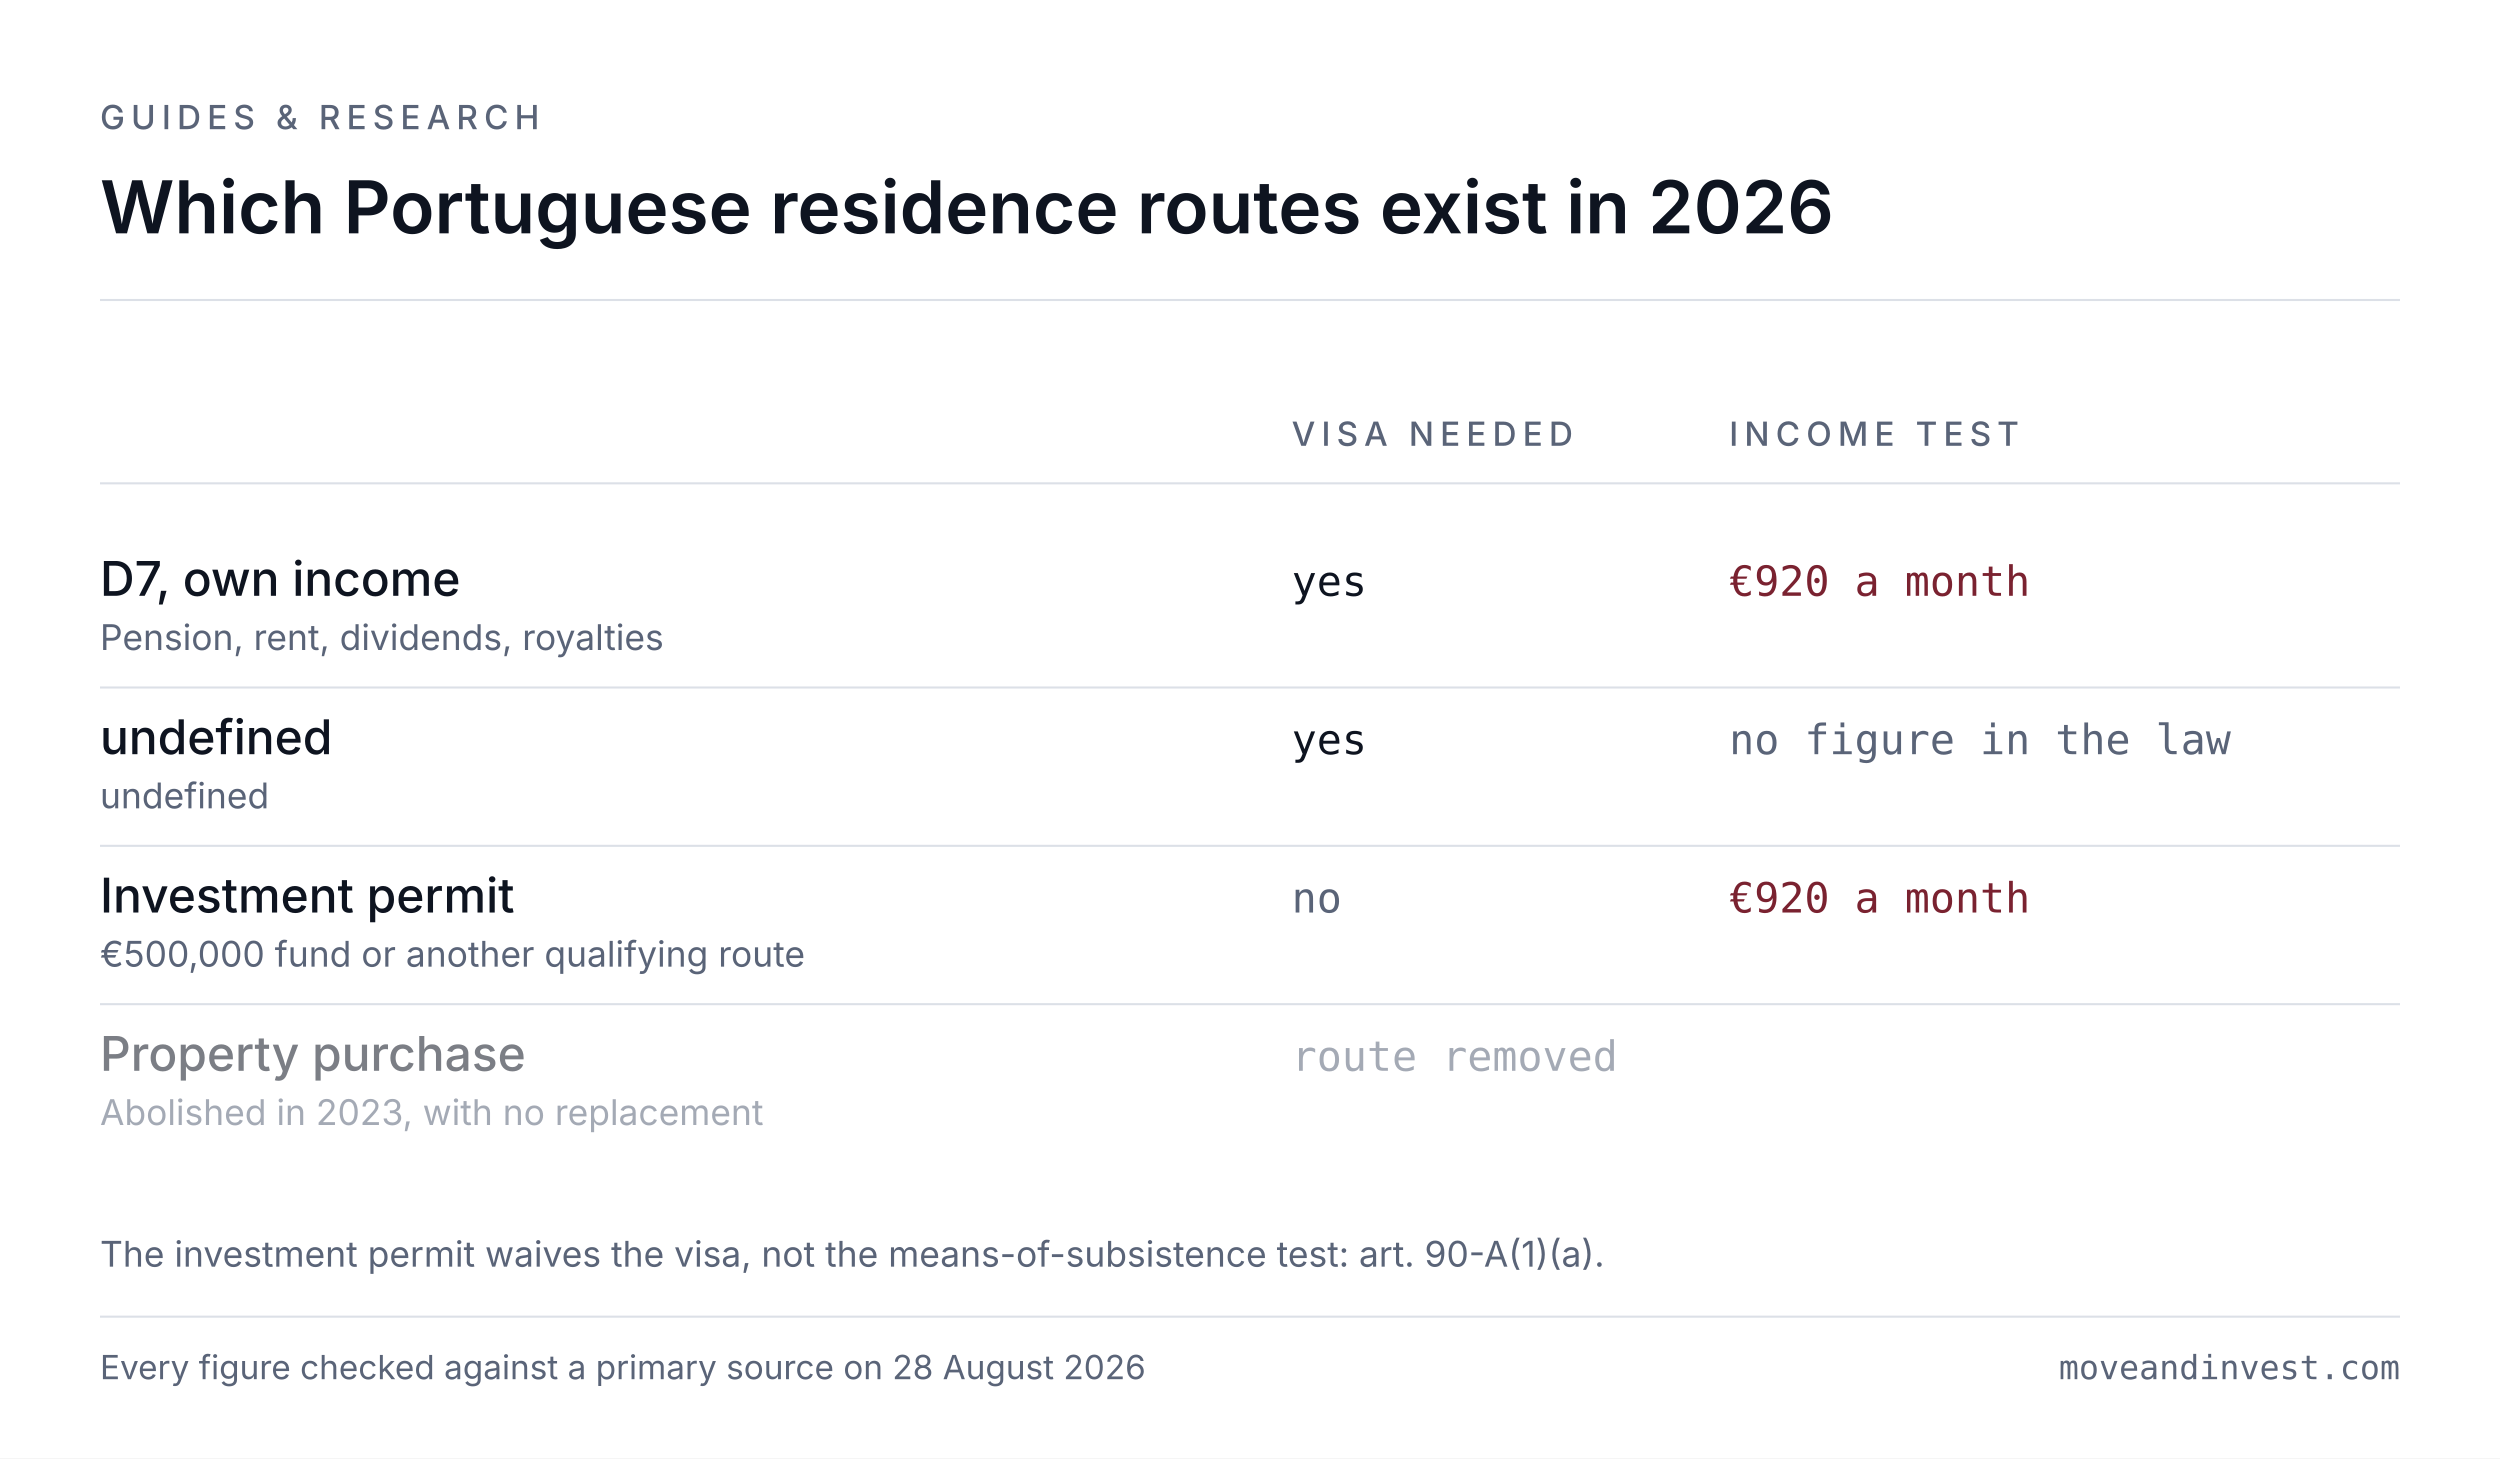
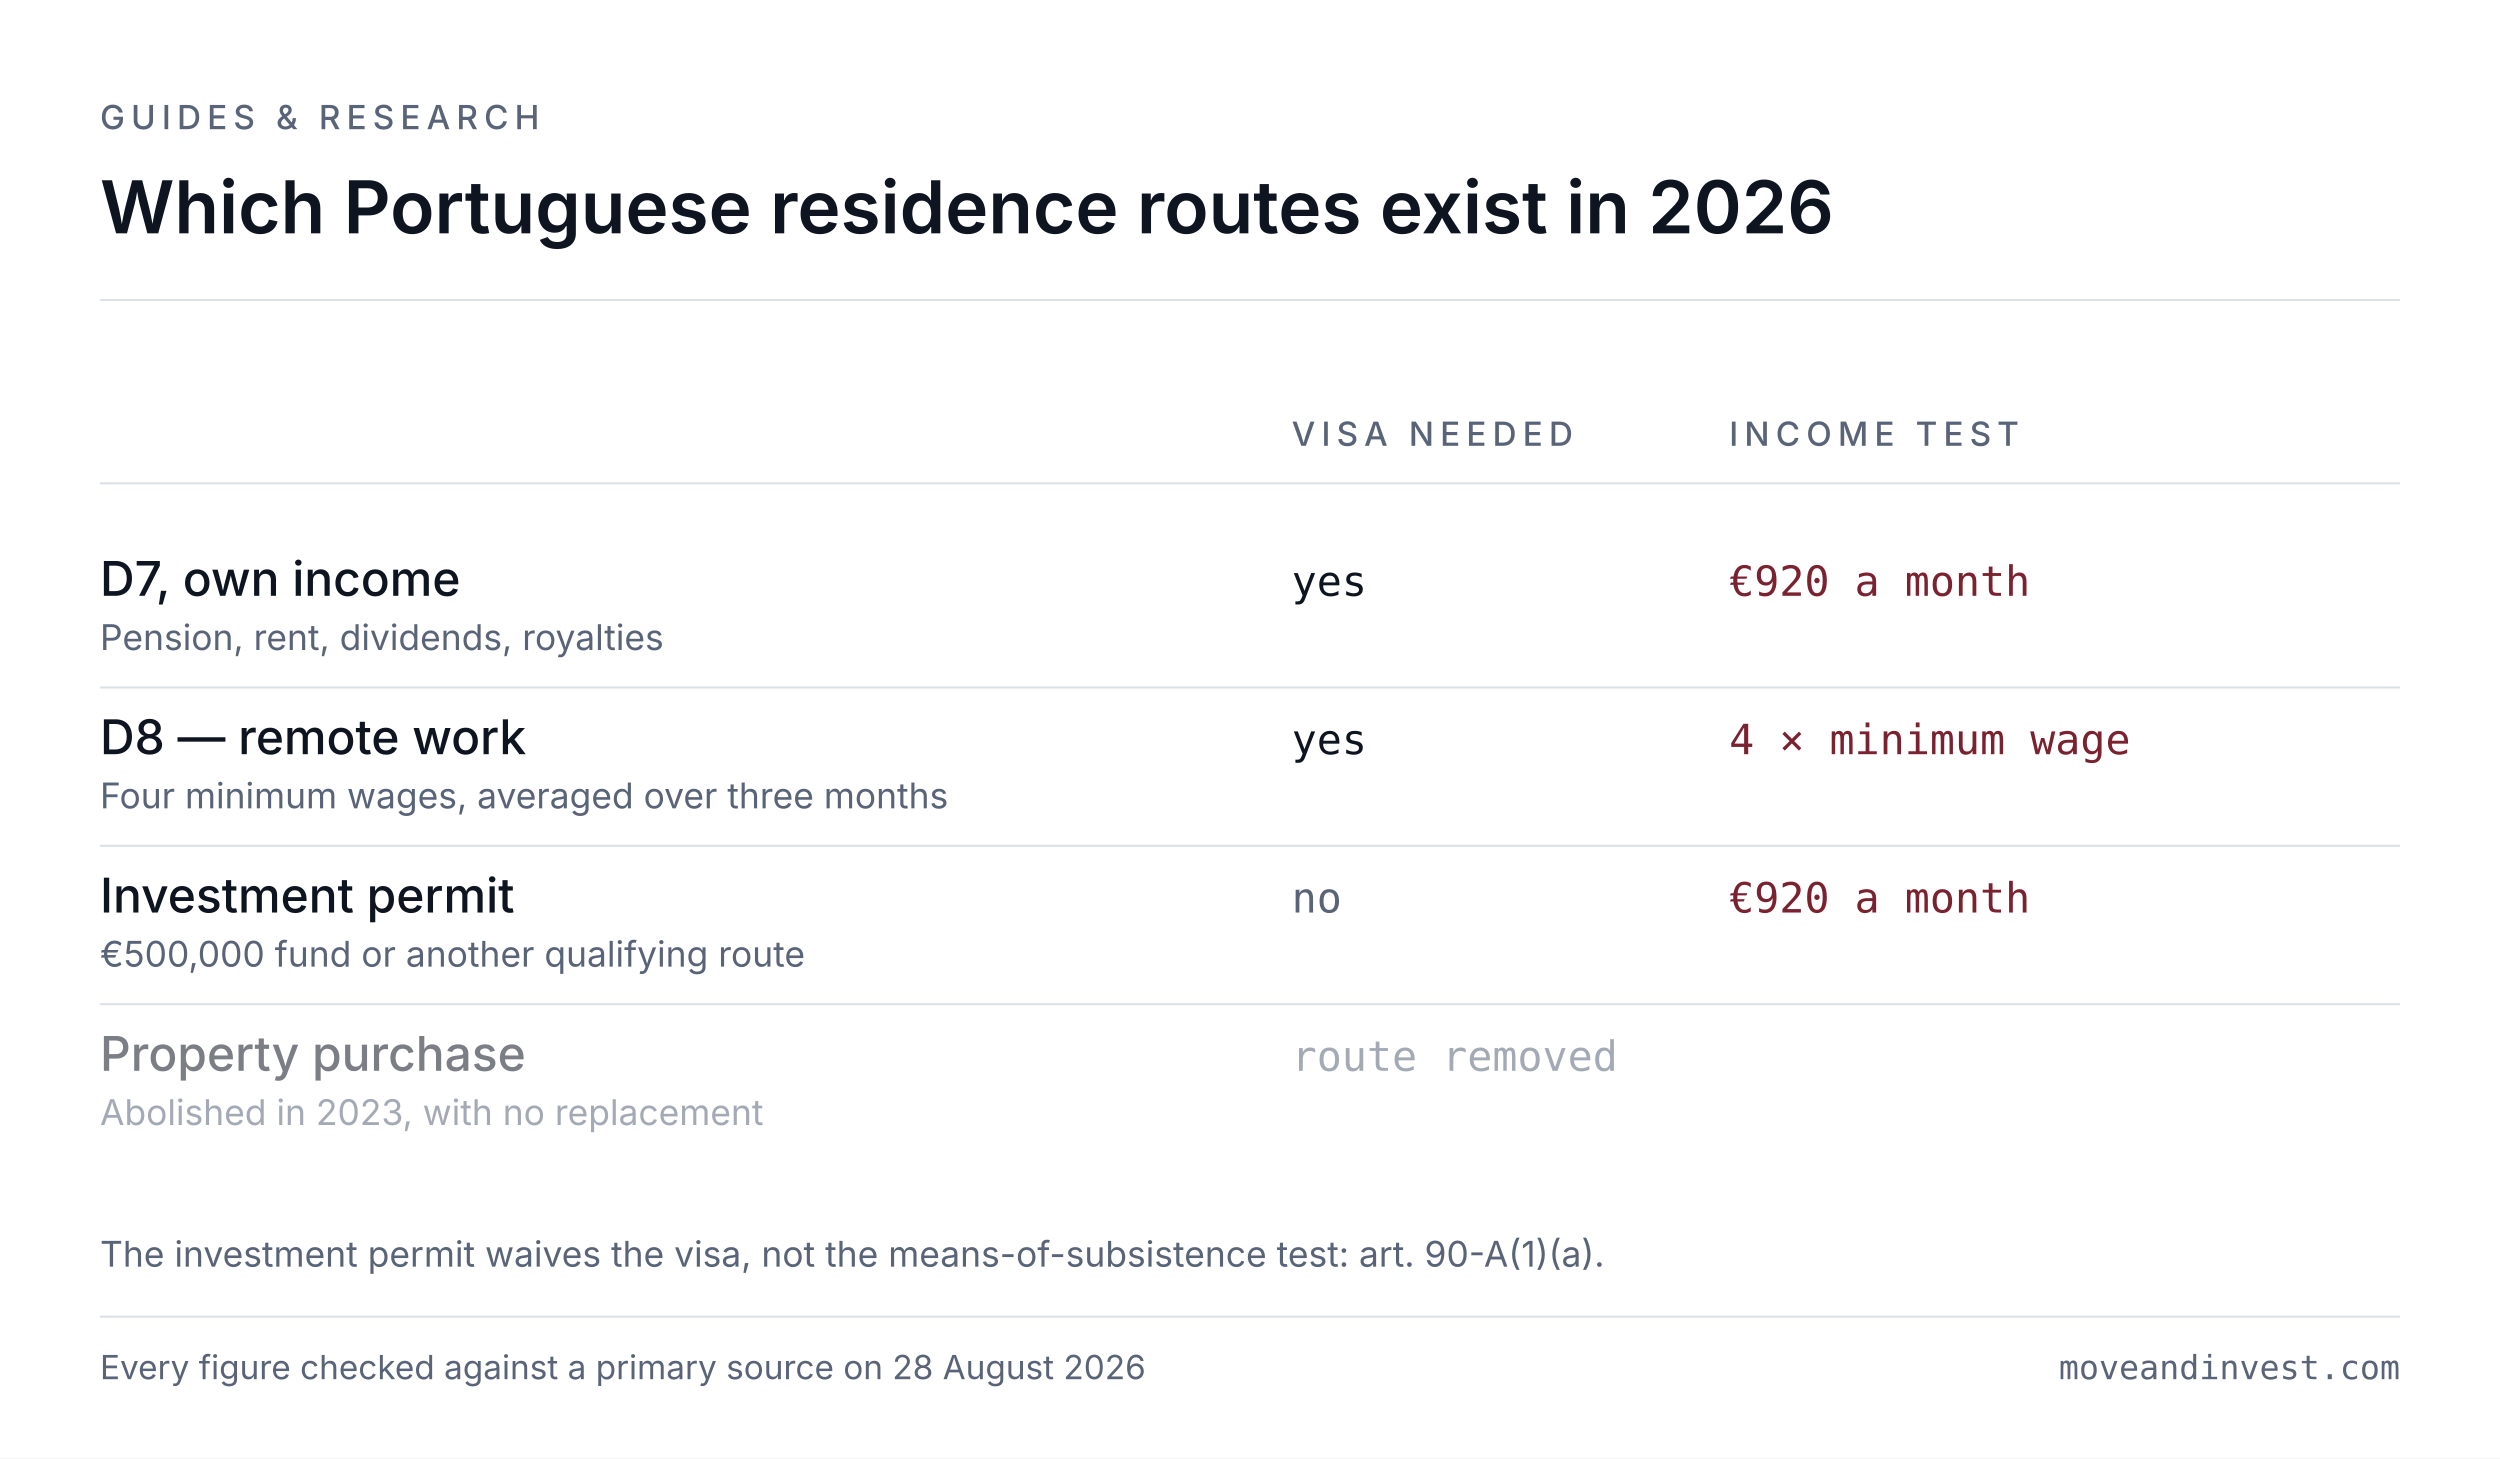
<svg xmlns="http://www.w3.org/2000/svg" viewBox="0 0 1200 700" width="1200" height="700" role="img" aria-label="Which Portuguese residence routes exist in 2026">
  <rect width="1200" height="700" fill="#ffffff" />
  <text x="48" y="62" font-family="Inter, system-ui, sans-serif" font-size="16" font-weight="500" fill="#5a6478" text-anchor="start" letter-spacing="2.93">GUIDES &amp; RESEARCH</text>
  <text x="48" y="112" font-family="Inter, system-ui, sans-serif" font-size="35" font-weight="600" fill="#0e1420" text-anchor="start">Which Portuguese residence routes exist in 2026</text>
  <line x1="48" y1="144" x2="1152" y2="144" stroke="#dce0e7" stroke-width="1" />
  <text x="620" y="214" font-family="Inter, system-ui, sans-serif" font-size="16" font-weight="500" fill="#5a6478" text-anchor="start" letter-spacing="2.93">VISA NEEDED</text>
  <text x="830" y="214" font-family="Inter, system-ui, sans-serif" font-size="16" font-weight="500" fill="#5a6478" text-anchor="start" letter-spacing="2.93">INCOME TEST</text>
  <line x1="48" y1="232" x2="1152" y2="232" stroke="#dce0e7" stroke-width="1" />
  <g opacity="1">
    <text x="48" y="286" font-family="Inter, system-ui, sans-serif" font-size="23" font-weight="500" fill="#0e1420" text-anchor="start">D7, own income</text>
    <text x="48" y="312" font-family="Inter, system-ui, sans-serif" font-size="17" font-weight="400" fill="#5a6478" text-anchor="start">Pension, rent, dividends, royalties</text>
    <text x="620" y="286" font-family="'JetBrains Mono', ui-monospace, monospace" font-size="20" font-weight="400" fill="#0e1420" text-anchor="start">yes</text>
    <text x="830" y="286" font-family="'JetBrains Mono', ui-monospace, monospace" font-size="20" font-weight="400" fill="#7a2230" text-anchor="start">€920 a month</text>
  </g>
  <line x1="48" y1="330" x2="1152" y2="330" stroke="#dce0e7" stroke-width="1" />
  <g opacity="1">
-     <text x="48" y="362" font-family="Inter, system-ui, sans-serif" font-size="23" font-weight="500" fill="#0e1420" text-anchor="start">undefined</text>
-     <text x="48" y="388" font-family="Inter, system-ui, sans-serif" font-size="17" font-weight="400" fill="#5a6478" text-anchor="start">undefined</text>
+     <text x="48" y="362" font-family="Inter, system-ui, sans-serif" font-size="23" font-weight="500" fill="#0e1420" text-anchor="start">D8 — remote work</text>
+     <text x="48" y="388" font-family="Inter, system-ui, sans-serif" font-size="17" font-weight="400" fill="#5a6478" text-anchor="start">Four minimum wages, averaged over three months</text>
    <text x="620" y="362" font-family="'JetBrains Mono', ui-monospace, monospace" font-size="20" font-weight="400" fill="#0e1420" text-anchor="start">yes</text>
-     <text x="830" y="362" font-family="'JetBrains Mono', ui-monospace, monospace" font-size="20" font-weight="400" fill="#5a6478" text-anchor="start">no figure in the law</text>
+     <text x="830" y="362" font-family="'JetBrains Mono', ui-monospace, monospace" font-size="20" font-weight="400" fill="#7a2230" text-anchor="start">4 × minimum wage</text>
  </g>
  <line x1="48" y1="406" x2="1152" y2="406" stroke="#dce0e7" stroke-width="1" />
  <g opacity="1">
    <text x="48" y="438" font-family="Inter, system-ui, sans-serif" font-size="23" font-weight="500" fill="#0e1420" text-anchor="start">Investment permit</text>
    <text x="48" y="464" font-family="Inter, system-ui, sans-serif" font-size="17" font-weight="400" fill="#5a6478" text-anchor="start">€500,000 fund or another qualifying route</text>
    <text x="620" y="438" font-family="'JetBrains Mono', ui-monospace, monospace" font-size="20" font-weight="400" fill="#5a6478" text-anchor="start">no</text>
    <text x="830" y="438" font-family="'JetBrains Mono', ui-monospace, monospace" font-size="20" font-weight="400" fill="#7a2230" text-anchor="start">€920 a month</text>
  </g>
  <line x1="48" y1="482" x2="1152" y2="482" stroke="#dce0e7" stroke-width="1" />
  <g opacity="0.55">
    <text x="48" y="514" font-family="Inter, system-ui, sans-serif" font-size="23" font-weight="500" fill="#0e1420" text-anchor="start">Property purchase</text>
    <text x="48" y="540" font-family="Inter, system-ui, sans-serif" font-size="17" font-weight="400" fill="#5a6478" text-anchor="start">Abolished in 2023, with no replacement</text>
    <text x="620" y="514" font-family="'JetBrains Mono', ui-monospace, monospace" font-size="20" font-weight="400" fill="#5a6478" text-anchor="start">route removed</text>
  </g>
  <text x="48" y="608" font-family="Inter, system-ui, sans-serif" font-size="17" font-weight="400" fill="#5a6478" text-anchor="start">The investment permit waives the visa, not the means-of-subsistence test: art. 90-A(1)(a).</text>
  <line x1="48" y1="632" x2="1152" y2="632" stroke="#dce0e7" stroke-width="1" />
  <text x="48" y="662" font-family="Inter, system-ui, sans-serif" font-size="16" font-weight="400" fill="#5a6478" text-anchor="start">Every figure checked against a primary source on 28 August 2026</text>
  <text x="1152" y="662" font-family="'JetBrains Mono', ui-monospace, monospace" font-size="16" font-weight="400" fill="#5a6478" text-anchor="end">moveandinvest.com</text>
</svg>
